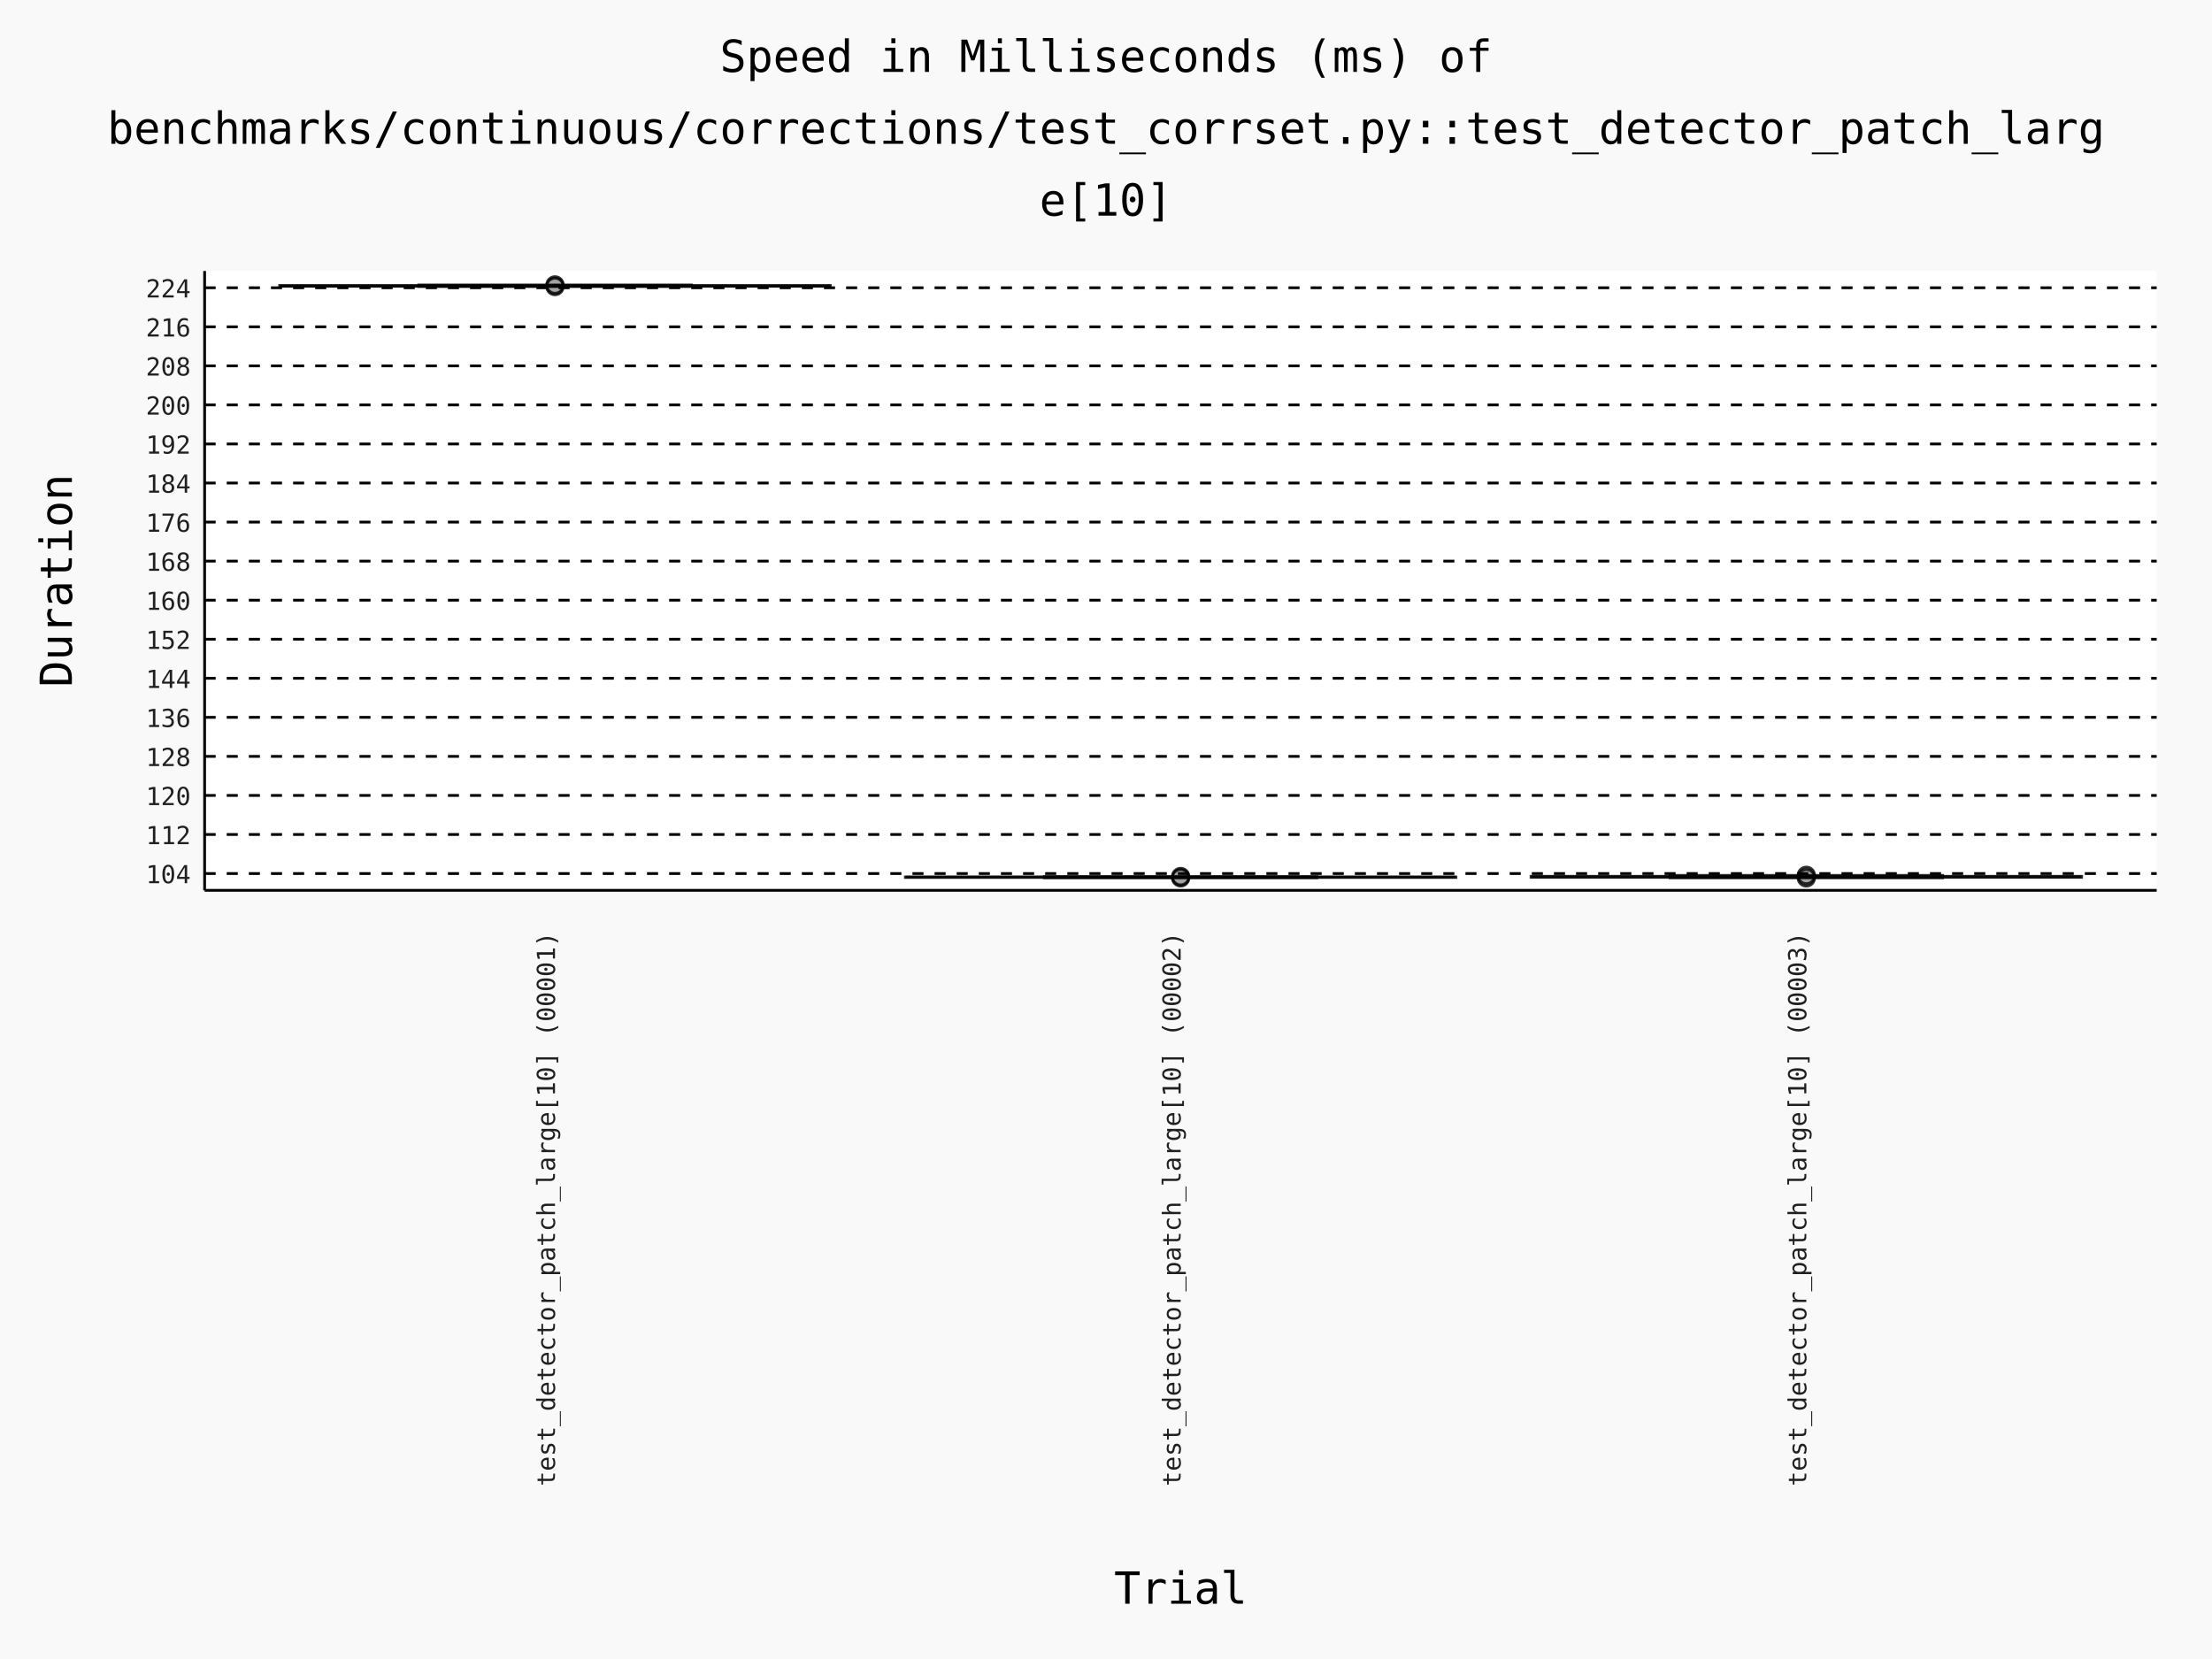
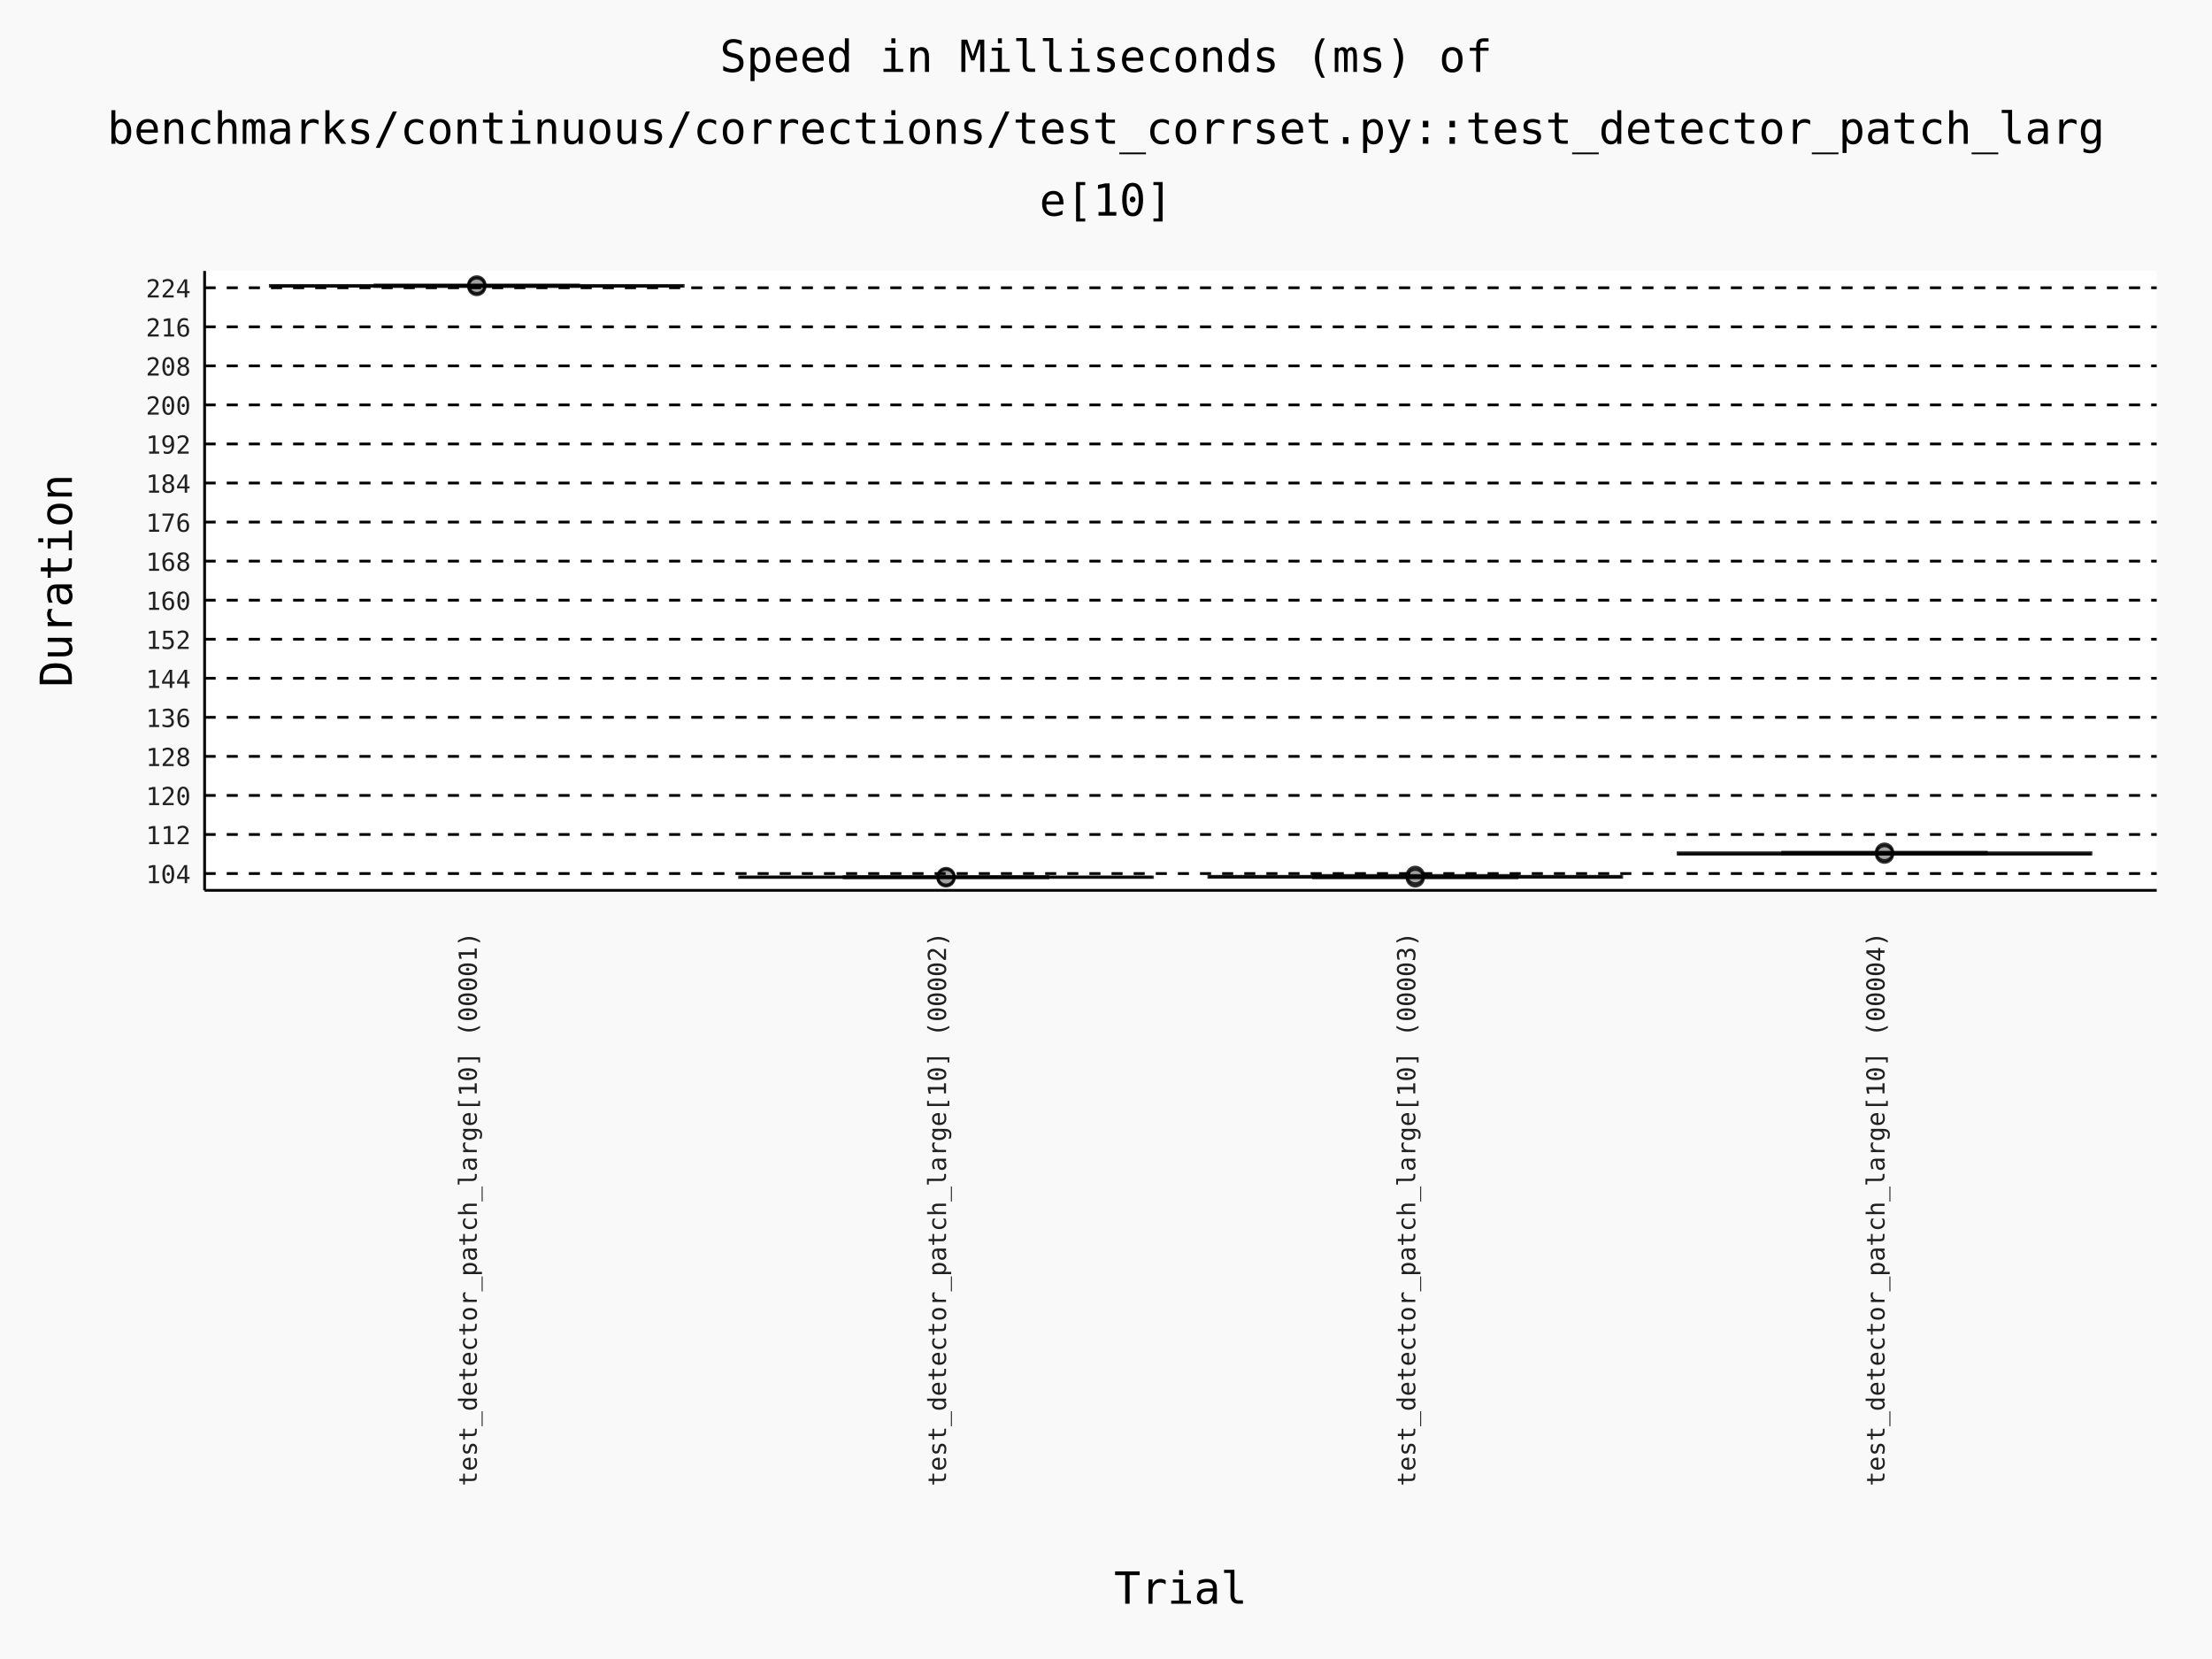
- <svg xmlns="http://www.w3.org/2000/svg" id="chart-87c1a9d5-f2ab-4638-99d1-6ed3b30e413b" class="pygal-chart" viewBox="0 0 800 600">
+ <svg xmlns="http://www.w3.org/2000/svg" id="chart-40dcab9c-a1fb-41de-b5ea-8f85579cbd61" class="pygal-chart" viewBox="0 0 800 600">
  <defs>
-     <style type="text/css">#chart-87c1a9d5-f2ab-4638-99d1-6ed3b30e413b{-webkit-user-select:none;-webkit-font-smoothing:antialiased;font-family:Consolas,"Deja Vu Sans Mono","Bitstream Vera Sans Mono","Courier New",monospace}#chart-87c1a9d5-f2ab-4638-99d1-6ed3b30e413b .title{font-family:Consolas,"Deja Vu Sans Mono","Bitstream Vera Sans Mono","Courier New",monospace;font-size:16px}#chart-87c1a9d5-f2ab-4638-99d1-6ed3b30e413b .legends .legend text{font-family:Consolas,"Deja Vu Sans Mono","Bitstream Vera Sans Mono","Courier New",monospace;font-size:14px}#chart-87c1a9d5-f2ab-4638-99d1-6ed3b30e413b .axis text{font-family:Consolas,"Deja Vu Sans Mono","Bitstream Vera Sans Mono","Courier New",monospace;font-size:10px}#chart-87c1a9d5-f2ab-4638-99d1-6ed3b30e413b .axis text.major{font-family:Consolas,"Deja Vu Sans Mono","Bitstream Vera Sans Mono","Courier New",monospace;font-size:10px}#chart-87c1a9d5-f2ab-4638-99d1-6ed3b30e413b .text-overlay text.value{font-family:Consolas,"Deja Vu Sans Mono","Bitstream Vera Sans Mono","Courier New",monospace;font-size:16px}#chart-87c1a9d5-f2ab-4638-99d1-6ed3b30e413b .text-overlay text.label{font-family:Consolas,"Deja Vu Sans Mono","Bitstream Vera Sans Mono","Courier New",monospace;font-size:10px}#chart-87c1a9d5-f2ab-4638-99d1-6ed3b30e413b .tooltip{font-family:Consolas,"Deja Vu Sans Mono","Bitstream Vera Sans Mono","Courier New",monospace;font-size:14px}#chart-87c1a9d5-f2ab-4638-99d1-6ed3b30e413b text.no_data{font-family:Consolas,"Deja Vu Sans Mono","Bitstream Vera Sans Mono","Courier New",monospace;font-size:64px}
- #chart-87c1a9d5-f2ab-4638-99d1-6ed3b30e413b{background-color:rgba(249,249,249,1)}#chart-87c1a9d5-f2ab-4638-99d1-6ed3b30e413b path,#chart-87c1a9d5-f2ab-4638-99d1-6ed3b30e413b line,#chart-87c1a9d5-f2ab-4638-99d1-6ed3b30e413b rect,#chart-87c1a9d5-f2ab-4638-99d1-6ed3b30e413b circle{-webkit-transition:150ms;-moz-transition:150ms;transition:150ms}#chart-87c1a9d5-f2ab-4638-99d1-6ed3b30e413b .graph &gt; .background{fill:rgba(249,249,249,1)}#chart-87c1a9d5-f2ab-4638-99d1-6ed3b30e413b .plot &gt; .background{fill:rgba(255,255,255,1)}#chart-87c1a9d5-f2ab-4638-99d1-6ed3b30e413b .graph{fill:rgba(0,0,0,.87)}#chart-87c1a9d5-f2ab-4638-99d1-6ed3b30e413b text.no_data{fill:rgba(0,0,0,1)}#chart-87c1a9d5-f2ab-4638-99d1-6ed3b30e413b .title{fill:rgba(0,0,0,1)}#chart-87c1a9d5-f2ab-4638-99d1-6ed3b30e413b .legends .legend text{fill:rgba(0,0,0,.87)}#chart-87c1a9d5-f2ab-4638-99d1-6ed3b30e413b .legends .legend:hover text{fill:rgba(0,0,0,1)}#chart-87c1a9d5-f2ab-4638-99d1-6ed3b30e413b .axis .line{stroke:rgba(0,0,0,1)}#chart-87c1a9d5-f2ab-4638-99d1-6ed3b30e413b .axis .guide.line{stroke:rgba(0,0,0,.54)}#chart-87c1a9d5-f2ab-4638-99d1-6ed3b30e413b .axis .major.line{stroke:rgba(0,0,0,.87)}#chart-87c1a9d5-f2ab-4638-99d1-6ed3b30e413b .axis text.major{fill:rgba(0,0,0,1)}#chart-87c1a9d5-f2ab-4638-99d1-6ed3b30e413b .axis.y .guides:hover .guide.line,#chart-87c1a9d5-f2ab-4638-99d1-6ed3b30e413b .line-graph .axis.x .guides:hover .guide.line,#chart-87c1a9d5-f2ab-4638-99d1-6ed3b30e413b .stackedline-graph .axis.x .guides:hover .guide.line,#chart-87c1a9d5-f2ab-4638-99d1-6ed3b30e413b .xy-graph .axis.x .guides:hover .guide.line{stroke:rgba(0,0,0,1)}#chart-87c1a9d5-f2ab-4638-99d1-6ed3b30e413b .axis .guides:hover text{fill:rgba(0,0,0,1)}#chart-87c1a9d5-f2ab-4638-99d1-6ed3b30e413b .reactive{fill-opacity:.7;stroke-opacity:.8;stroke-width:1}#chart-87c1a9d5-f2ab-4638-99d1-6ed3b30e413b .ci{stroke:rgba(0,0,0,.87)}#chart-87c1a9d5-f2ab-4638-99d1-6ed3b30e413b .reactive.active,#chart-87c1a9d5-f2ab-4638-99d1-6ed3b30e413b .active .reactive{fill-opacity:.8;stroke-opacity:.9;stroke-width:4}#chart-87c1a9d5-f2ab-4638-99d1-6ed3b30e413b .ci .reactive.active{stroke-width:1.5}#chart-87c1a9d5-f2ab-4638-99d1-6ed3b30e413b .series text{fill:rgba(0,0,0,1)}#chart-87c1a9d5-f2ab-4638-99d1-6ed3b30e413b .tooltip rect{fill:rgba(255,255,255,1);stroke:rgba(0,0,0,1);-webkit-transition:opacity 150ms;-moz-transition:opacity 150ms;transition:opacity 150ms}#chart-87c1a9d5-f2ab-4638-99d1-6ed3b30e413b .tooltip .label{fill:rgba(0,0,0,.87)}#chart-87c1a9d5-f2ab-4638-99d1-6ed3b30e413b .tooltip .label{fill:rgba(0,0,0,.87)}#chart-87c1a9d5-f2ab-4638-99d1-6ed3b30e413b .tooltip .legend{font-size:.8em;fill:rgba(0,0,0,.54)}#chart-87c1a9d5-f2ab-4638-99d1-6ed3b30e413b .tooltip .x_label{font-size:.6em;fill:rgba(0,0,0,1)}#chart-87c1a9d5-f2ab-4638-99d1-6ed3b30e413b .tooltip .xlink{font-size:.5em;text-decoration:underline}#chart-87c1a9d5-f2ab-4638-99d1-6ed3b30e413b .tooltip .value{font-size:1.5em}#chart-87c1a9d5-f2ab-4638-99d1-6ed3b30e413b .bound{font-size:.5em}#chart-87c1a9d5-f2ab-4638-99d1-6ed3b30e413b .max-value{font-size:.75em;fill:rgba(0,0,0,.54)}#chart-87c1a9d5-f2ab-4638-99d1-6ed3b30e413b .map-element{fill:rgba(255,255,255,1);stroke:rgba(0,0,0,.54) !important}#chart-87c1a9d5-f2ab-4638-99d1-6ed3b30e413b .map-element .reactive{fill-opacity:inherit;stroke-opacity:inherit}#chart-87c1a9d5-f2ab-4638-99d1-6ed3b30e413b .color-0,#chart-87c1a9d5-f2ab-4638-99d1-6ed3b30e413b .color-0 a:visited{stroke:#000000;fill:#000000}#chart-87c1a9d5-f2ab-4638-99d1-6ed3b30e413b .color-1,#chart-87c1a9d5-f2ab-4638-99d1-6ed3b30e413b .color-1 a:visited{stroke:#000000;fill:#000000}#chart-87c1a9d5-f2ab-4638-99d1-6ed3b30e413b .color-2,#chart-87c1a9d5-f2ab-4638-99d1-6ed3b30e413b .color-2 a:visited{stroke:#000000;fill:#000000}#chart-87c1a9d5-f2ab-4638-99d1-6ed3b30e413b .text-overlay .color-0 text{fill:white}#chart-87c1a9d5-f2ab-4638-99d1-6ed3b30e413b .text-overlay .color-1 text{fill:white}#chart-87c1a9d5-f2ab-4638-99d1-6ed3b30e413b .text-overlay .color-2 text{fill:white}
- #chart-87c1a9d5-f2ab-4638-99d1-6ed3b30e413b text.no_data{text-anchor:middle}#chart-87c1a9d5-f2ab-4638-99d1-6ed3b30e413b .guide.line{fill:none}#chart-87c1a9d5-f2ab-4638-99d1-6ed3b30e413b .centered{text-anchor:middle}#chart-87c1a9d5-f2ab-4638-99d1-6ed3b30e413b .title{text-anchor:middle}#chart-87c1a9d5-f2ab-4638-99d1-6ed3b30e413b .legends .legend text{fill-opacity:1}#chart-87c1a9d5-f2ab-4638-99d1-6ed3b30e413b .axis.x text{text-anchor:middle}#chart-87c1a9d5-f2ab-4638-99d1-6ed3b30e413b .axis.x:not(.web) text[transform]{text-anchor:start}#chart-87c1a9d5-f2ab-4638-99d1-6ed3b30e413b .axis.x:not(.web) text[transform].backwards{text-anchor:end}#chart-87c1a9d5-f2ab-4638-99d1-6ed3b30e413b .axis.y text{text-anchor:end}#chart-87c1a9d5-f2ab-4638-99d1-6ed3b30e413b .axis.y text[transform].backwards{text-anchor:start}#chart-87c1a9d5-f2ab-4638-99d1-6ed3b30e413b .axis.y2 text{text-anchor:start}#chart-87c1a9d5-f2ab-4638-99d1-6ed3b30e413b .axis.y2 text[transform].backwards{text-anchor:end}#chart-87c1a9d5-f2ab-4638-99d1-6ed3b30e413b .axis .guide.line{stroke-dasharray:4,4;stroke:black}#chart-87c1a9d5-f2ab-4638-99d1-6ed3b30e413b .axis .major.guide.line{stroke-dasharray:6,6;stroke:black}#chart-87c1a9d5-f2ab-4638-99d1-6ed3b30e413b .horizontal .axis.y .guide.line,#chart-87c1a9d5-f2ab-4638-99d1-6ed3b30e413b .horizontal .axis.y2 .guide.line,#chart-87c1a9d5-f2ab-4638-99d1-6ed3b30e413b .vertical .axis.x .guide.line{opacity:0}#chart-87c1a9d5-f2ab-4638-99d1-6ed3b30e413b .horizontal .axis.always_show .guide.line,#chart-87c1a9d5-f2ab-4638-99d1-6ed3b30e413b .vertical .axis.always_show .guide.line{opacity:1 !important}#chart-87c1a9d5-f2ab-4638-99d1-6ed3b30e413b .axis.y .guides:hover .guide.line,#chart-87c1a9d5-f2ab-4638-99d1-6ed3b30e413b .axis.y2 .guides:hover .guide.line,#chart-87c1a9d5-f2ab-4638-99d1-6ed3b30e413b .axis.x .guides:hover .guide.line{opacity:1}#chart-87c1a9d5-f2ab-4638-99d1-6ed3b30e413b .axis .guides:hover text{opacity:1}#chart-87c1a9d5-f2ab-4638-99d1-6ed3b30e413b .nofill{fill:none}#chart-87c1a9d5-f2ab-4638-99d1-6ed3b30e413b .subtle-fill{fill-opacity:.2}#chart-87c1a9d5-f2ab-4638-99d1-6ed3b30e413b .dot{stroke-width:1px;fill-opacity:1;stroke-opacity:1}#chart-87c1a9d5-f2ab-4638-99d1-6ed3b30e413b .dot.active{stroke-width:5px}#chart-87c1a9d5-f2ab-4638-99d1-6ed3b30e413b .dot.negative{fill:transparent}#chart-87c1a9d5-f2ab-4638-99d1-6ed3b30e413b text,#chart-87c1a9d5-f2ab-4638-99d1-6ed3b30e413b tspan{stroke:none !important}#chart-87c1a9d5-f2ab-4638-99d1-6ed3b30e413b .series text.active{opacity:1}#chart-87c1a9d5-f2ab-4638-99d1-6ed3b30e413b .tooltip rect{fill-opacity:.95;stroke-width:.5}#chart-87c1a9d5-f2ab-4638-99d1-6ed3b30e413b .tooltip text{fill-opacity:1}#chart-87c1a9d5-f2ab-4638-99d1-6ed3b30e413b .showable{visibility:hidden}#chart-87c1a9d5-f2ab-4638-99d1-6ed3b30e413b .showable.shown{visibility:visible}#chart-87c1a9d5-f2ab-4638-99d1-6ed3b30e413b .gauge-background{fill:rgba(229,229,229,1);stroke:none}#chart-87c1a9d5-f2ab-4638-99d1-6ed3b30e413b .bg-lines{stroke:rgba(249,249,249,1);stroke-width:2px}
+     <style type="text/css">#chart-40dcab9c-a1fb-41de-b5ea-8f85579cbd61{-webkit-user-select:none;-webkit-font-smoothing:antialiased;font-family:Consolas,"Deja Vu Sans Mono","Bitstream Vera Sans Mono","Courier New",monospace}#chart-40dcab9c-a1fb-41de-b5ea-8f85579cbd61 .title{font-family:Consolas,"Deja Vu Sans Mono","Bitstream Vera Sans Mono","Courier New",monospace;font-size:16px}#chart-40dcab9c-a1fb-41de-b5ea-8f85579cbd61 .legends .legend text{font-family:Consolas,"Deja Vu Sans Mono","Bitstream Vera Sans Mono","Courier New",monospace;font-size:14px}#chart-40dcab9c-a1fb-41de-b5ea-8f85579cbd61 .axis text{font-family:Consolas,"Deja Vu Sans Mono","Bitstream Vera Sans Mono","Courier New",monospace;font-size:10px}#chart-40dcab9c-a1fb-41de-b5ea-8f85579cbd61 .axis text.major{font-family:Consolas,"Deja Vu Sans Mono","Bitstream Vera Sans Mono","Courier New",monospace;font-size:10px}#chart-40dcab9c-a1fb-41de-b5ea-8f85579cbd61 .text-overlay text.value{font-family:Consolas,"Deja Vu Sans Mono","Bitstream Vera Sans Mono","Courier New",monospace;font-size:16px}#chart-40dcab9c-a1fb-41de-b5ea-8f85579cbd61 .text-overlay text.label{font-family:Consolas,"Deja Vu Sans Mono","Bitstream Vera Sans Mono","Courier New",monospace;font-size:10px}#chart-40dcab9c-a1fb-41de-b5ea-8f85579cbd61 .tooltip{font-family:Consolas,"Deja Vu Sans Mono","Bitstream Vera Sans Mono","Courier New",monospace;font-size:14px}#chart-40dcab9c-a1fb-41de-b5ea-8f85579cbd61 text.no_data{font-family:Consolas,"Deja Vu Sans Mono","Bitstream Vera Sans Mono","Courier New",monospace;font-size:64px}
+ #chart-40dcab9c-a1fb-41de-b5ea-8f85579cbd61{background-color:rgba(249,249,249,1)}#chart-40dcab9c-a1fb-41de-b5ea-8f85579cbd61 path,#chart-40dcab9c-a1fb-41de-b5ea-8f85579cbd61 line,#chart-40dcab9c-a1fb-41de-b5ea-8f85579cbd61 rect,#chart-40dcab9c-a1fb-41de-b5ea-8f85579cbd61 circle{-webkit-transition:150ms;-moz-transition:150ms;transition:150ms}#chart-40dcab9c-a1fb-41de-b5ea-8f85579cbd61 .graph &gt; .background{fill:rgba(249,249,249,1)}#chart-40dcab9c-a1fb-41de-b5ea-8f85579cbd61 .plot &gt; .background{fill:rgba(255,255,255,1)}#chart-40dcab9c-a1fb-41de-b5ea-8f85579cbd61 .graph{fill:rgba(0,0,0,.87)}#chart-40dcab9c-a1fb-41de-b5ea-8f85579cbd61 text.no_data{fill:rgba(0,0,0,1)}#chart-40dcab9c-a1fb-41de-b5ea-8f85579cbd61 .title{fill:rgba(0,0,0,1)}#chart-40dcab9c-a1fb-41de-b5ea-8f85579cbd61 .legends .legend text{fill:rgba(0,0,0,.87)}#chart-40dcab9c-a1fb-41de-b5ea-8f85579cbd61 .legends .legend:hover text{fill:rgba(0,0,0,1)}#chart-40dcab9c-a1fb-41de-b5ea-8f85579cbd61 .axis .line{stroke:rgba(0,0,0,1)}#chart-40dcab9c-a1fb-41de-b5ea-8f85579cbd61 .axis .guide.line{stroke:rgba(0,0,0,.54)}#chart-40dcab9c-a1fb-41de-b5ea-8f85579cbd61 .axis .major.line{stroke:rgba(0,0,0,.87)}#chart-40dcab9c-a1fb-41de-b5ea-8f85579cbd61 .axis text.major{fill:rgba(0,0,0,1)}#chart-40dcab9c-a1fb-41de-b5ea-8f85579cbd61 .axis.y .guides:hover .guide.line,#chart-40dcab9c-a1fb-41de-b5ea-8f85579cbd61 .line-graph .axis.x .guides:hover .guide.line,#chart-40dcab9c-a1fb-41de-b5ea-8f85579cbd61 .stackedline-graph .axis.x .guides:hover .guide.line,#chart-40dcab9c-a1fb-41de-b5ea-8f85579cbd61 .xy-graph .axis.x .guides:hover .guide.line{stroke:rgba(0,0,0,1)}#chart-40dcab9c-a1fb-41de-b5ea-8f85579cbd61 .axis .guides:hover text{fill:rgba(0,0,0,1)}#chart-40dcab9c-a1fb-41de-b5ea-8f85579cbd61 .reactive{fill-opacity:.7;stroke-opacity:.8;stroke-width:1}#chart-40dcab9c-a1fb-41de-b5ea-8f85579cbd61 .ci{stroke:rgba(0,0,0,.87)}#chart-40dcab9c-a1fb-41de-b5ea-8f85579cbd61 .reactive.active,#chart-40dcab9c-a1fb-41de-b5ea-8f85579cbd61 .active .reactive{fill-opacity:.8;stroke-opacity:.9;stroke-width:4}#chart-40dcab9c-a1fb-41de-b5ea-8f85579cbd61 .ci .reactive.active{stroke-width:1.5}#chart-40dcab9c-a1fb-41de-b5ea-8f85579cbd61 .series text{fill:rgba(0,0,0,1)}#chart-40dcab9c-a1fb-41de-b5ea-8f85579cbd61 .tooltip rect{fill:rgba(255,255,255,1);stroke:rgba(0,0,0,1);-webkit-transition:opacity 150ms;-moz-transition:opacity 150ms;transition:opacity 150ms}#chart-40dcab9c-a1fb-41de-b5ea-8f85579cbd61 .tooltip .label{fill:rgba(0,0,0,.87)}#chart-40dcab9c-a1fb-41de-b5ea-8f85579cbd61 .tooltip .label{fill:rgba(0,0,0,.87)}#chart-40dcab9c-a1fb-41de-b5ea-8f85579cbd61 .tooltip .legend{font-size:.8em;fill:rgba(0,0,0,.54)}#chart-40dcab9c-a1fb-41de-b5ea-8f85579cbd61 .tooltip .x_label{font-size:.6em;fill:rgba(0,0,0,1)}#chart-40dcab9c-a1fb-41de-b5ea-8f85579cbd61 .tooltip .xlink{font-size:.5em;text-decoration:underline}#chart-40dcab9c-a1fb-41de-b5ea-8f85579cbd61 .tooltip .value{font-size:1.5em}#chart-40dcab9c-a1fb-41de-b5ea-8f85579cbd61 .bound{font-size:.5em}#chart-40dcab9c-a1fb-41de-b5ea-8f85579cbd61 .max-value{font-size:.75em;fill:rgba(0,0,0,.54)}#chart-40dcab9c-a1fb-41de-b5ea-8f85579cbd61 .map-element{fill:rgba(255,255,255,1);stroke:rgba(0,0,0,.54) !important}#chart-40dcab9c-a1fb-41de-b5ea-8f85579cbd61 .map-element .reactive{fill-opacity:inherit;stroke-opacity:inherit}#chart-40dcab9c-a1fb-41de-b5ea-8f85579cbd61 .color-0,#chart-40dcab9c-a1fb-41de-b5ea-8f85579cbd61 .color-0 a:visited{stroke:#000000;fill:#000000}#chart-40dcab9c-a1fb-41de-b5ea-8f85579cbd61 .color-1,#chart-40dcab9c-a1fb-41de-b5ea-8f85579cbd61 .color-1 a:visited{stroke:#000000;fill:#000000}#chart-40dcab9c-a1fb-41de-b5ea-8f85579cbd61 .color-2,#chart-40dcab9c-a1fb-41de-b5ea-8f85579cbd61 .color-2 a:visited{stroke:#000000;fill:#000000}#chart-40dcab9c-a1fb-41de-b5ea-8f85579cbd61 .color-3,#chart-40dcab9c-a1fb-41de-b5ea-8f85579cbd61 .color-3 a:visited{stroke:#000000;fill:#000000}#chart-40dcab9c-a1fb-41de-b5ea-8f85579cbd61 .text-overlay .color-0 text{fill:white}#chart-40dcab9c-a1fb-41de-b5ea-8f85579cbd61 .text-overlay .color-1 text{fill:white}#chart-40dcab9c-a1fb-41de-b5ea-8f85579cbd61 .text-overlay .color-2 text{fill:white}#chart-40dcab9c-a1fb-41de-b5ea-8f85579cbd61 .text-overlay .color-3 text{fill:white}
+ #chart-40dcab9c-a1fb-41de-b5ea-8f85579cbd61 text.no_data{text-anchor:middle}#chart-40dcab9c-a1fb-41de-b5ea-8f85579cbd61 .guide.line{fill:none}#chart-40dcab9c-a1fb-41de-b5ea-8f85579cbd61 .centered{text-anchor:middle}#chart-40dcab9c-a1fb-41de-b5ea-8f85579cbd61 .title{text-anchor:middle}#chart-40dcab9c-a1fb-41de-b5ea-8f85579cbd61 .legends .legend text{fill-opacity:1}#chart-40dcab9c-a1fb-41de-b5ea-8f85579cbd61 .axis.x text{text-anchor:middle}#chart-40dcab9c-a1fb-41de-b5ea-8f85579cbd61 .axis.x:not(.web) text[transform]{text-anchor:start}#chart-40dcab9c-a1fb-41de-b5ea-8f85579cbd61 .axis.x:not(.web) text[transform].backwards{text-anchor:end}#chart-40dcab9c-a1fb-41de-b5ea-8f85579cbd61 .axis.y text{text-anchor:end}#chart-40dcab9c-a1fb-41de-b5ea-8f85579cbd61 .axis.y text[transform].backwards{text-anchor:start}#chart-40dcab9c-a1fb-41de-b5ea-8f85579cbd61 .axis.y2 text{text-anchor:start}#chart-40dcab9c-a1fb-41de-b5ea-8f85579cbd61 .axis.y2 text[transform].backwards{text-anchor:end}#chart-40dcab9c-a1fb-41de-b5ea-8f85579cbd61 .axis .guide.line{stroke-dasharray:4,4;stroke:black}#chart-40dcab9c-a1fb-41de-b5ea-8f85579cbd61 .axis .major.guide.line{stroke-dasharray:6,6;stroke:black}#chart-40dcab9c-a1fb-41de-b5ea-8f85579cbd61 .horizontal .axis.y .guide.line,#chart-40dcab9c-a1fb-41de-b5ea-8f85579cbd61 .horizontal .axis.y2 .guide.line,#chart-40dcab9c-a1fb-41de-b5ea-8f85579cbd61 .vertical .axis.x .guide.line{opacity:0}#chart-40dcab9c-a1fb-41de-b5ea-8f85579cbd61 .horizontal .axis.always_show .guide.line,#chart-40dcab9c-a1fb-41de-b5ea-8f85579cbd61 .vertical .axis.always_show .guide.line{opacity:1 !important}#chart-40dcab9c-a1fb-41de-b5ea-8f85579cbd61 .axis.y .guides:hover .guide.line,#chart-40dcab9c-a1fb-41de-b5ea-8f85579cbd61 .axis.y2 .guides:hover .guide.line,#chart-40dcab9c-a1fb-41de-b5ea-8f85579cbd61 .axis.x .guides:hover .guide.line{opacity:1}#chart-40dcab9c-a1fb-41de-b5ea-8f85579cbd61 .axis .guides:hover text{opacity:1}#chart-40dcab9c-a1fb-41de-b5ea-8f85579cbd61 .nofill{fill:none}#chart-40dcab9c-a1fb-41de-b5ea-8f85579cbd61 .subtle-fill{fill-opacity:.2}#chart-40dcab9c-a1fb-41de-b5ea-8f85579cbd61 .dot{stroke-width:1px;fill-opacity:1;stroke-opacity:1}#chart-40dcab9c-a1fb-41de-b5ea-8f85579cbd61 .dot.active{stroke-width:5px}#chart-40dcab9c-a1fb-41de-b5ea-8f85579cbd61 .dot.negative{fill:transparent}#chart-40dcab9c-a1fb-41de-b5ea-8f85579cbd61 text,#chart-40dcab9c-a1fb-41de-b5ea-8f85579cbd61 tspan{stroke:none !important}#chart-40dcab9c-a1fb-41de-b5ea-8f85579cbd61 .series text.active{opacity:1}#chart-40dcab9c-a1fb-41de-b5ea-8f85579cbd61 .tooltip rect{fill-opacity:.95;stroke-width:.5}#chart-40dcab9c-a1fb-41de-b5ea-8f85579cbd61 .tooltip text{fill-opacity:1}#chart-40dcab9c-a1fb-41de-b5ea-8f85579cbd61 .showable{visibility:hidden}#chart-40dcab9c-a1fb-41de-b5ea-8f85579cbd61 .showable.shown{visibility:visible}#chart-40dcab9c-a1fb-41de-b5ea-8f85579cbd61 .gauge-background{fill:rgba(229,229,229,1);stroke:none}#chart-40dcab9c-a1fb-41de-b5ea-8f85579cbd61 .bg-lines{stroke:rgba(249,249,249,1);stroke-width:2px}
.tooltip .value{font-size:1em !important}.axis text{font-size:9px !important}</style>
  </defs>
  <g class="graph custombox-graph vertical">
    <rect x="0" y="0" width="800" height="600" class="background" />
    <g transform="translate(74, 98)" class="plot">
      <rect x="0" y="0" width="706.0" height="224.0" class="background" />
      <g class="axis y always_show">
        <path d="M0 224 h706" class="line" />
        <g class="guides">
          <path d="M0 217.927 h706" class="guide line" />
          <text x="-5" y="221.427" class="">104</text>
        </g>
        <g class="guides">
          <path d="M0 203.803 h706" class="guide line" />
          <text x="-5" y="207.303" class="">112</text>
        </g>
        <g class="guides">
          <path d="M0 189.68 h706" class="guide line" />
          <text x="-5" y="193.18" class="">120</text>
        </g>
        <g class="guides">
          <path d="M0 175.556 h706" class="guide line" />
          <text x="-5" y="179.056" class="">128</text>
        </g>
        <g class="guides">
          <path d="M0 161.433 h706" class="guide line" />
          <text x="-5" y="164.933" class="">136</text>
        </g>
        <g class="guides">
          <path d="M0 147.309 h706" class="guide line" />
          <text x="-5" y="150.809" class="">144</text>
        </g>
        <g class="guides">
          <path d="M0 133.185 h706" class="guide line" />
          <text x="-5" y="136.685" class="">152</text>
        </g>
        <g class="guides">
          <path d="M0 119.062 h706" class="guide line" />
          <text x="-5" y="122.562" class="">160</text>
        </g>
        <g class="guides">
          <path d="M0 104.938 h706" class="guide line" />
          <text x="-5" y="108.438" class="">168</text>
        </g>
        <g class="guides">
          <path d="M0 90.815 h706" class="guide line" />
          <text x="-5" y="94.315" class="">176</text>
        </g>
        <g class="guides">
          <path d="M0 76.691 h706" class="guide line" />
          <text x="-5" y="80.191" class="">184</text>
        </g>
        <g class="guides">
          <path d="M0 62.567 h706" class="guide line" />
          <text x="-5" y="66.067" class="">192</text>
        </g>
        <g class="guides">
          <path d="M0 48.444 h706" class="guide line" />
          <text x="-5" y="51.944" class="">200</text>
        </g>
        <g class="guides">
          <path d="M0 34.32 h706" class="guide line" />
          <text x="-5" y="37.82" class="">208</text>
        </g>
        <g class="guides">
          <path d="M0 20.197 h706" class="guide line" />
          <text x="-5" y="23.697" class="">216</text>
        </g>
        <g class="guides">
          <path d="M0 6.073 h706" class="guide line" />
          <text x="-5" y="9.573" class="">224</text>
        </g>
      </g>
      <g class="axis x">
        <path d="M0 0 v224" class="line" />
        <g class="guides">
-           <path d="M126.718 0 v224" class="guide line" />
-           <text x="126.718" y="239.0" class="backwards" transform="rotate(270 126.7179 239)">test_detector_patch_large[10] (00001)</text>
+           <path d="M98.433 0 v224" class="guide line" />
+           <text x="98.433" y="239.0" class="backwards" transform="rotate(270 98.43269 239)">test_detector_patch_large[10] (00001)</text>
        </g>
        <g class="guides">
-           <path d="M353 0 v224" class="guide line" />
-           <text x="353.0" y="239.0" class="backwards" transform="rotate(270 353 239)">test_detector_patch_large[10] (00002)</text>
+           <path d="M268.144 0 v224" class="guide line" />
+           <text x="268.144" y="239.0" class="backwards" transform="rotate(270 268.1442 239)">test_detector_patch_large[10] (00002)</text>
        </g>
        <g class="guides">
-           <path d="M579.282 0 v224" class="guide line" />
-           <text x="579.282" y="239.0" class="backwards" transform="rotate(270 579.2821 239)">test_detector_patch_large[10] (00003)</text>
+           <path d="M437.856 0 v224" class="guide line" />
+           <text x="437.856" y="239.0" class="backwards" transform="rotate(270 437.8558 239)">test_detector_patch_large[10] (00003)</text>
+         </g>
+         <g class="guides">
+           <path d="M607.567 0 v224" class="guide line" />
+           <text x="607.567" y="239.0" class="backwards" transform="rotate(270 607.5673 239)">test_detector_patch_large[10] (00004)</text>
        </g>
      </g>
      <g class="series serie-0 color-0">
        <g class="boxes">
          <g class="box">
-             <path stroke-width="3" d="M76.936 5.617 L176.5 5.617" class="reactive tooltip-trigger" />
-             <path stroke-width="3" d="M27.154 5.493 L226.282 5.493" class="reactive tooltip-trigger" />
-             <path stroke-width="3" d="M76.936 5.054 L176.5 5.054" class="reactive tooltip-trigger" />
-             <path stroke-width="2" d="M126.718 5.617 L126.718 5.535" class="reactive tooltip-trigger" />
-             <path stroke-width="2" d="M126.718 5.054 L126.718 5.227" class="reactive tooltip-trigger" />
-             <rect x="27.154" y="5.227" height="0.308" width="199.128" class="subtle-fill reactive tooltip-trigger" />
-             <circle cx="126.718" cy="5.617" r="3" class="subtle-fill reactive tooltip-trigger" />
-             <circle cx="126.718" cy="5.054" r="3" class="subtle-fill reactive tooltip-trigger" />
+             <path stroke-width="3" d="M61.096 5.617 L135.769 5.617" class="reactive tooltip-trigger" />
+             <path stroke-width="3" d="M23.76 5.493 L173.106 5.493" class="reactive tooltip-trigger" />
+             <path stroke-width="3" d="M61.096 5.054 L135.769 5.054" class="reactive tooltip-trigger" />
+             <path stroke-width="2" d="M98.433 5.617 L98.433 5.535" class="reactive tooltip-trigger" />
+             <path stroke-width="2" d="M98.433 5.054 L98.433 5.227" class="reactive tooltip-trigger" />
+             <rect x="23.76" y="5.227" height="0.308" width="149.346" class="subtle-fill reactive tooltip-trigger" />
+             <circle cx="98.433" cy="5.617" r="3" class="subtle-fill reactive tooltip-trigger" />
+             <circle cx="98.433" cy="5.054" r="3" class="subtle-fill reactive tooltip-trigger" />
          </g>
        </g>
      </g>
      <g class="series serie-1 color-1">
        <g class="boxes">
          <g class="box">
-             <path stroke-width="3" d="M303.218 219.476 L402.782 219.476" class="reactive tooltip-trigger" />
-             <path stroke-width="3" d="M253.436 219.207 L452.564 219.207" class="reactive tooltip-trigger" />
-             <path stroke-width="3" d="M303.218 219.021 L402.782 219.021" class="reactive tooltip-trigger" />
-             <path stroke-width="2" d="M353 219.476 L353 219.342" class="reactive tooltip-trigger" />
-             <path stroke-width="2" d="M353 219.021 L353 219.174" class="reactive tooltip-trigger" />
-             <rect x="253.436" y="219.174" height="0.167" width="199.128" class="subtle-fill reactive tooltip-trigger" />
-             <circle cx="353" cy="219.476" r="3" class="subtle-fill reactive tooltip-trigger" />
-             <circle cx="353" cy="219.021" r="3" class="subtle-fill reactive tooltip-trigger" />
+             <path stroke-width="3" d="M230.808 219.476 L305.481 219.476" class="reactive tooltip-trigger" />
+             <path stroke-width="3" d="M193.471 219.207 L342.817 219.207" class="reactive tooltip-trigger" />
+             <path stroke-width="3" d="M230.808 219.021 L305.481 219.021" class="reactive tooltip-trigger" />
+             <path stroke-width="2" d="M268.144 219.476 L268.144 219.342" class="reactive tooltip-trigger" />
+             <path stroke-width="2" d="M268.144 219.021 L268.144 219.174" class="reactive tooltip-trigger" />
+             <rect x="193.471" y="219.174" height="0.167" width="149.346" class="subtle-fill reactive tooltip-trigger" />
+             <circle cx="268.144" cy="219.476" r="3" class="subtle-fill reactive tooltip-trigger" />
+             <circle cx="268.144" cy="219.021" r="3" class="subtle-fill reactive tooltip-trigger" />
          </g>
        </g>
      </g>
      <g class="series serie-2 color-2">
        <g class="boxes">
          <g class="box">
-             <path stroke-width="3" d="M529.5 219.48 L629.064 219.48" class="reactive tooltip-trigger" />
-             <path stroke-width="3" d="M479.718 219.122 L678.846 219.122" class="reactive tooltip-trigger" />
-             <path stroke-width="3" d="M529.5 218.592 L629.064 218.592" class="reactive tooltip-trigger" />
-             <path stroke-width="2" d="M579.282 219.48 L579.282 219.293" class="reactive tooltip-trigger" />
-             <path stroke-width="2" d="M579.282 218.592 L579.282 218.927" class="reactive tooltip-trigger" />
-             <rect x="479.718" y="218.927" height="0.366" width="199.128" class="subtle-fill reactive tooltip-trigger" />
-             <circle cx="579.282" cy="219.48" r="3" class="subtle-fill reactive tooltip-trigger" />
-             <circle cx="579.282" cy="218.592" r="3" class="subtle-fill reactive tooltip-trigger" />
+             <path stroke-width="3" d="M400.519 219.48 L475.192 219.48" class="reactive tooltip-trigger" />
+             <path stroke-width="3" d="M363.183 219.122 L512.529 219.122" class="reactive tooltip-trigger" />
+             <path stroke-width="3" d="M400.519 218.592 L475.192 218.592" class="reactive tooltip-trigger" />
+             <path stroke-width="2" d="M437.856 219.48 L437.856 219.293" class="reactive tooltip-trigger" />
+             <path stroke-width="2" d="M437.856 218.592 L437.856 218.927" class="reactive tooltip-trigger" />
+             <rect x="363.183" y="218.927" height="0.366" width="149.346" class="subtle-fill reactive tooltip-trigger" />
+             <circle cx="437.856" cy="219.48" r="3" class="subtle-fill reactive tooltip-trigger" />
+             <circle cx="437.856" cy="218.592" r="3" class="subtle-fill reactive tooltip-trigger" />
+           </g>
+         </g>
+       </g>
+       <g class="series serie-3 color-3">
+         <g class="boxes">
+           <g class="box">
+             <path stroke-width="3" d="M570.231 210.914 L644.904 210.914" class="reactive tooltip-trigger" />
+             <path stroke-width="3" d="M532.894 210.842 L682.24 210.842" class="reactive tooltip-trigger" />
+             <path stroke-width="3" d="M570.231 210.204 L644.904 210.204" class="reactive tooltip-trigger" />
+             <path stroke-width="2" d="M607.567 210.914 L607.567 210.903" class="reactive tooltip-trigger" />
+             <path stroke-width="2" d="M607.567 210.204 L607.567 210.401" class="reactive tooltip-trigger" />
+             <rect x="532.894" y="210.401" height="0.502" width="149.346" class="subtle-fill reactive tooltip-trigger" />
+             <circle cx="607.567" cy="210.914" r="3" class="subtle-fill reactive tooltip-trigger" />
+             <circle cx="607.567" cy="210.204" r="3" class="subtle-fill reactive tooltip-trigger" />
          </g>
        </g>
      </g>
    </g>
    <g class="titles">
      <text x="400.0" y="26" class="title plot_title">Speed in Milliseconds (ms) of</text>
      <text x="400.0" y="52" class="title plot_title">benchmarks/continuous/corrections/test_corrset.py::test_detector_patch_larg</text>
      <text x="400.0" y="78" class="title plot_title">e[10]</text>
      <text x="427.0" y="580.0" class="title">Trial</text>
      <text x="0" y="236.0" class="title" transform="rotate(-90 0 210)">Duration</text>
    </g>
    <g transform="translate(74, 98)" class="plot overlay">
      <g class="series serie-0 color-0" />
      <g class="series serie-1 color-1" />
      <g class="series serie-2 color-2" />
+       <g class="series serie-3 color-3" />
    </g>
    <g transform="translate(74, 98)" class="plot text-overlay">
      <g class="series serie-0 color-0" />
      <g class="series serie-1 color-1" />
      <g class="series serie-2 color-2" />
+       <g class="series serie-3 color-3" />
    </g>
    <g transform="translate(74, 98)" class="plot tooltip-overlay">
      <g transform="translate(0 0)" style="opacity: 0" class="tooltip">
        <rect rx="0" ry="0" width="0" height="0" class="tooltip-box" />
        <g class="text" />
      </g>
    </g>
  </g>
</svg>
